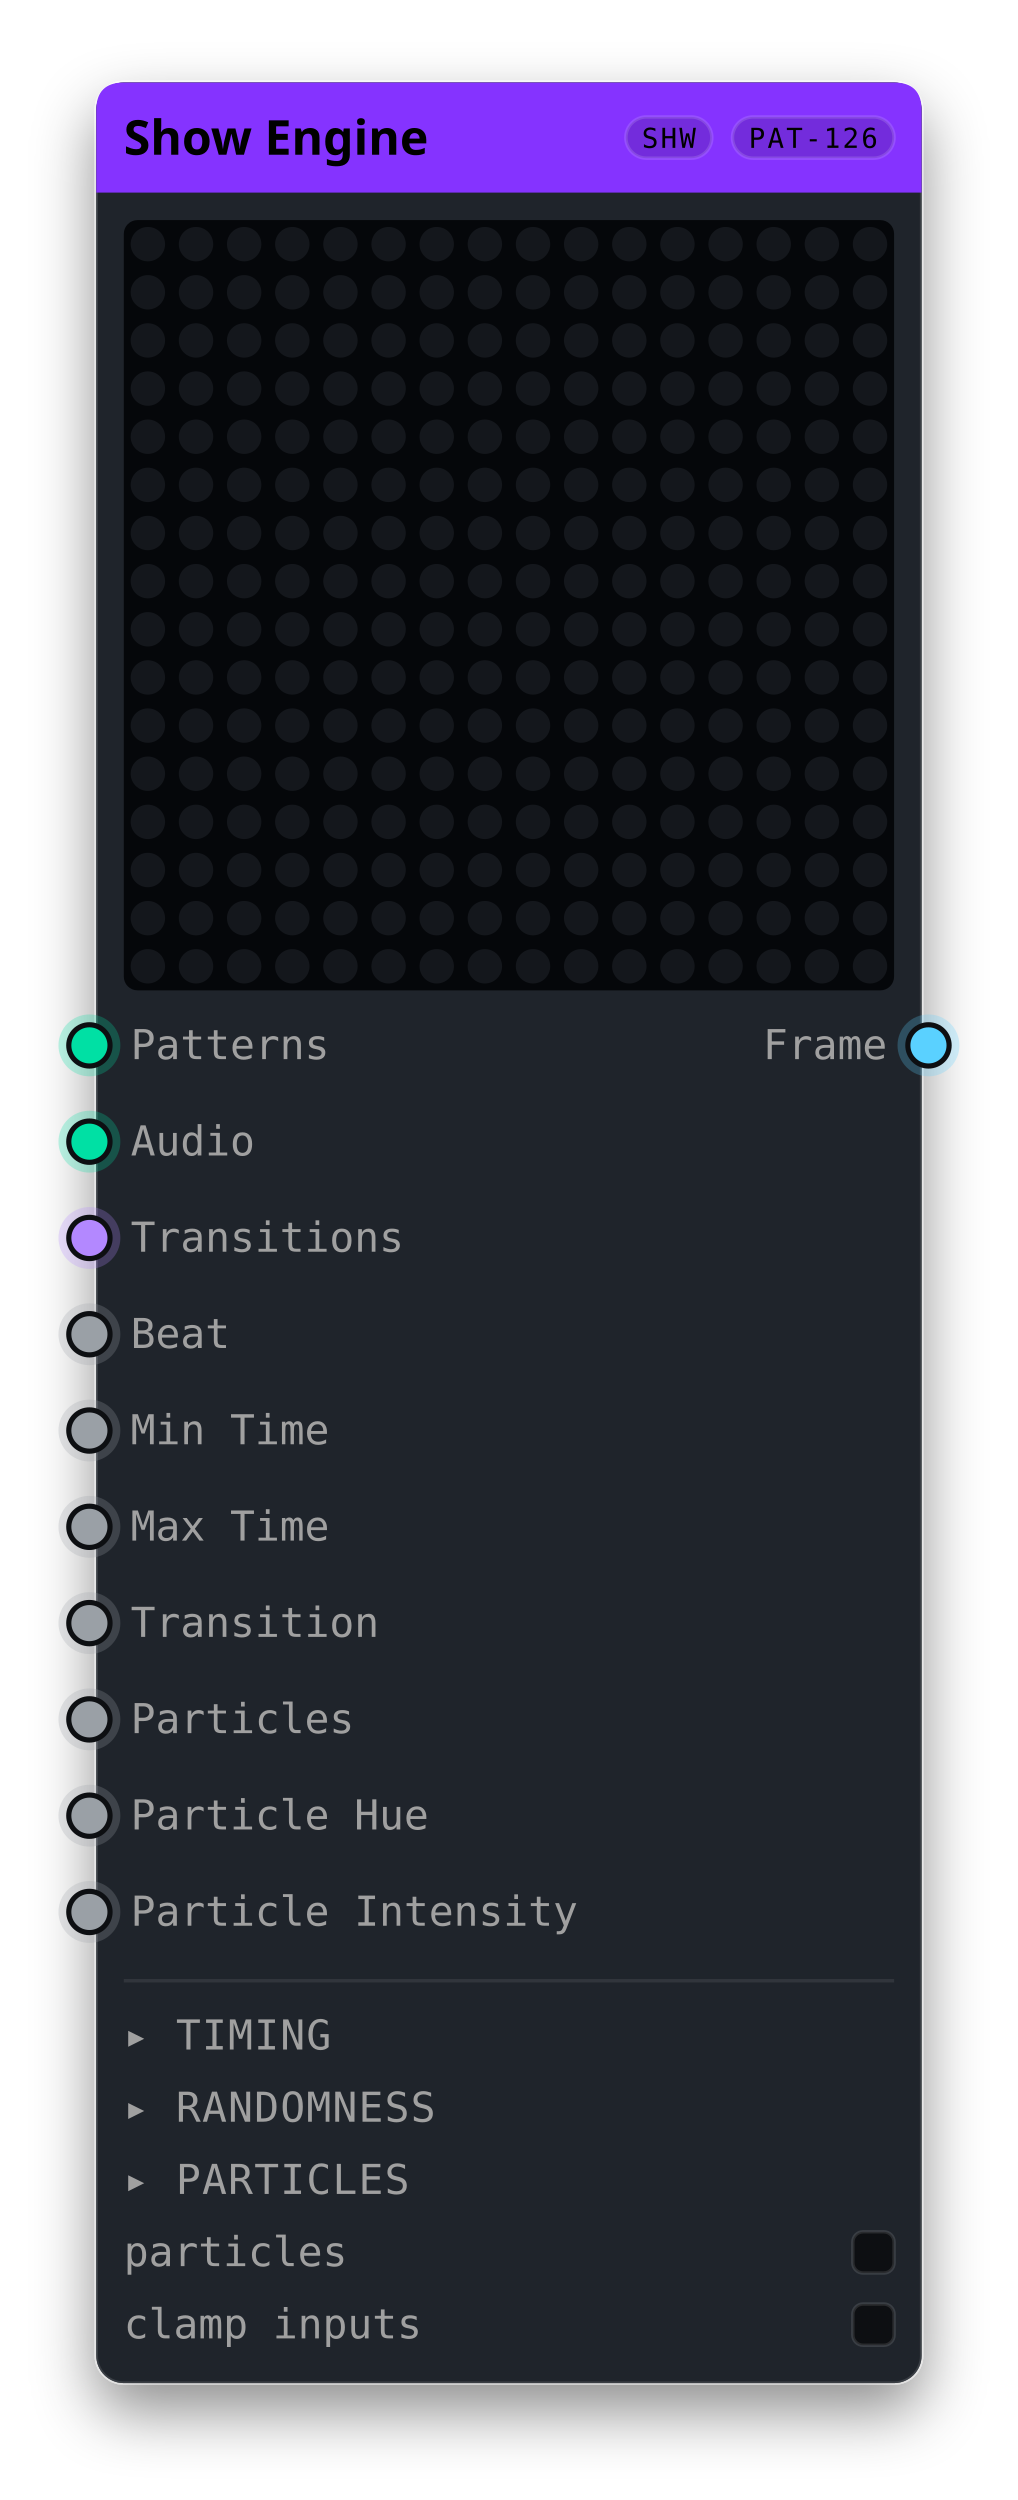
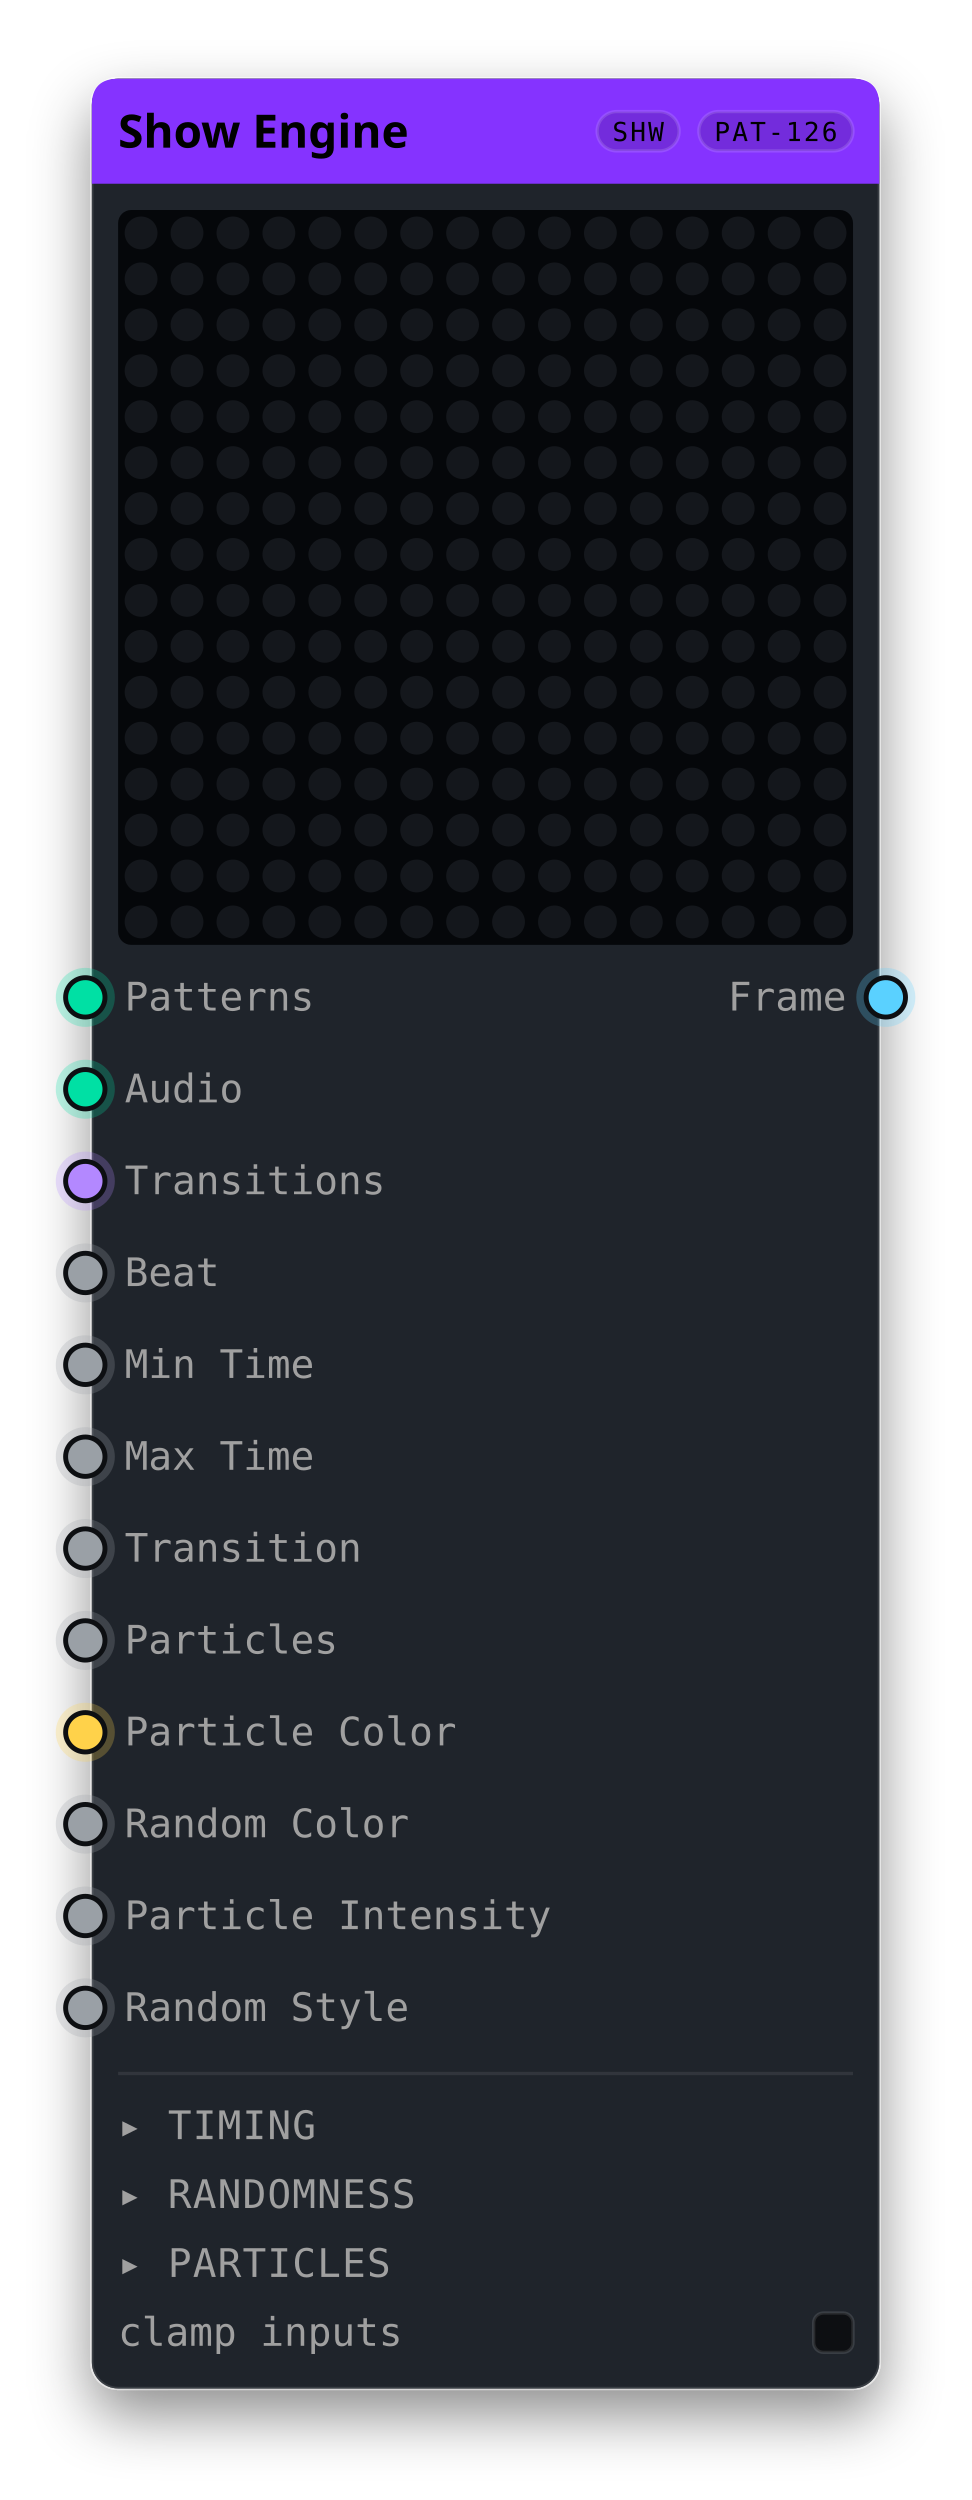
- <svg xmlns="http://www.w3.org/2000/svg" viewBox="0 0 296 727" width="296" height="727" role="img" aria-label="Show Engine node">
+ <svg xmlns="http://www.w3.org/2000/svg" viewBox="0 0 296 762" width="296" height="762" role="img" aria-label="Show Engine node">
  <defs>
    <filter id="shadow" x="-20%" y="-20%" width="140%" height="160%">
      <feDropShadow dx="0" dy="8" stdDeviation="9" flood-color="#000" flood-opacity="0.45" />
    </filter>
  </defs>
  <g transform="translate(28,24)">
-     <rect x="0" y="0" width="240" height="669" rx="8" fill="#1f242b" stroke="rgba(255,255,255,0.12)" filter="url(#shadow)" />
-     <rect x="0" y="0" width="240" height="669" rx="8" fill="#1f242b" stroke="rgba(255,255,255,0.12)" />
+     <rect x="0" y="0" width="240" height="704" rx="8" fill="#1f242b" stroke="rgba(255,255,255,0.12)" filter="url(#shadow)" />
+     <rect x="0" y="0" width="240" height="704" rx="8" fill="#1f242b" stroke="rgba(255,255,255,0.12)" />
    <path d="M0,32 L0,8 Q0,0 8,0 L232,0 Q240,0 240,8 L240,32 Z" fill="#8533ff" />
    <text x="8" y="21" font-family="'Audiowide','Trebuchet MS','Arial Black',sans-serif" font-size="14" font-weight="600" fill="#000">Show Engine</text>
    <rect x="154" y="10" width="25" height="12" rx="6" fill="rgba(0,0,0,0.14)" stroke="rgba(255,255,255,0.14)" />
    <text x="166.5" y="19" text-anchor="middle" font-family="'JetBrains Mono','Cascadia Mono','Consolas',monospace" font-size="8" letter-spacing="0.08em" fill="#000">SHW</text>
    <rect x="185" y="10" width="47" height="12" rx="6" fill="rgba(0,0,0,0.14)" stroke="rgba(255,255,255,0.14)" />
    <text x="208.5" y="19" text-anchor="middle" font-family="'JetBrains Mono','Cascadia Mono','Consolas',monospace" font-size="8" letter-spacing="0.08em" fill="#000">PAT-126</text>
    <rect x="8" y="40" width="224" height="224" rx="4" fill="#05070a" />
    <circle cx="15" cy="47" r="5.0" fill="#14171c" />
    <circle cx="29" cy="47" r="5.0" fill="#14171c" />
    <circle cx="43" cy="47" r="5.0" fill="#14171c" />
    <circle cx="57" cy="47" r="5.0" fill="#14171c" />
    <circle cx="71" cy="47" r="5.0" fill="#14171c" />
    <circle cx="85" cy="47" r="5.0" fill="#14171c" />
    <circle cx="99" cy="47" r="5.0" fill="#14171c" />
    <circle cx="113" cy="47" r="5.0" fill="#14171c" />
    <circle cx="127" cy="47" r="5.0" fill="#14171c" />
    <circle cx="141" cy="47" r="5.0" fill="#14171c" />
    <circle cx="155" cy="47" r="5.0" fill="#14171c" />
    <circle cx="169" cy="47" r="5.0" fill="#14171c" />
    <circle cx="183" cy="47" r="5.0" fill="#14171c" />
    <circle cx="197" cy="47" r="5.0" fill="#14171c" />
    <circle cx="211" cy="47" r="5.0" fill="#14171c" />
    <circle cx="225" cy="47" r="5.0" fill="#14171c" />
    <circle cx="15" cy="61" r="5.0" fill="#14171c" />
    <circle cx="29" cy="61" r="5.0" fill="#14171c" />
    <circle cx="43" cy="61" r="5.0" fill="#14171c" />
    <circle cx="57" cy="61" r="5.0" fill="#14171c" />
    <circle cx="71" cy="61" r="5.0" fill="#14171c" />
    <circle cx="85" cy="61" r="5.0" fill="#14171c" />
    <circle cx="99" cy="61" r="5.0" fill="#14171c" />
    <circle cx="113" cy="61" r="5.0" fill="#14171c" />
    <circle cx="127" cy="61" r="5.0" fill="#14171c" />
    <circle cx="141" cy="61" r="5.0" fill="#14171c" />
    <circle cx="155" cy="61" r="5.0" fill="#14171c" />
    <circle cx="169" cy="61" r="5.0" fill="#14171c" />
    <circle cx="183" cy="61" r="5.0" fill="#14171c" />
    <circle cx="197" cy="61" r="5.0" fill="#14171c" />
    <circle cx="211" cy="61" r="5.0" fill="#14171c" />
    <circle cx="225" cy="61" r="5.0" fill="#14171c" />
    <circle cx="15" cy="75" r="5.0" fill="#14171c" />
    <circle cx="29" cy="75" r="5.0" fill="#14171c" />
    <circle cx="43" cy="75" r="5.0" fill="#14171c" />
    <circle cx="57" cy="75" r="5.0" fill="#14171c" />
    <circle cx="71" cy="75" r="5.0" fill="#14171c" />
    <circle cx="85" cy="75" r="5.0" fill="#14171c" />
    <circle cx="99" cy="75" r="5.0" fill="#14171c" />
    <circle cx="113" cy="75" r="5.0" fill="#14171c" />
    <circle cx="127" cy="75" r="5.0" fill="#14171c" />
    <circle cx="141" cy="75" r="5.0" fill="#14171c" />
    <circle cx="155" cy="75" r="5.0" fill="#14171c" />
    <circle cx="169" cy="75" r="5.0" fill="#14171c" />
    <circle cx="183" cy="75" r="5.0" fill="#14171c" />
    <circle cx="197" cy="75" r="5.0" fill="#14171c" />
    <circle cx="211" cy="75" r="5.0" fill="#14171c" />
    <circle cx="225" cy="75" r="5.0" fill="#14171c" />
    <circle cx="15" cy="89" r="5.0" fill="#14171c" />
    <circle cx="29" cy="89" r="5.0" fill="#14171c" />
    <circle cx="43" cy="89" r="5.0" fill="#14171c" />
    <circle cx="57" cy="89" r="5.0" fill="#14171c" />
    <circle cx="71" cy="89" r="5.0" fill="#14171c" />
    <circle cx="85" cy="89" r="5.0" fill="#14171c" />
    <circle cx="99" cy="89" r="5.0" fill="#14171c" />
    <circle cx="113" cy="89" r="5.0" fill="#14171c" />
    <circle cx="127" cy="89" r="5.0" fill="#14171c" />
    <circle cx="141" cy="89" r="5.0" fill="#14171c" />
    <circle cx="155" cy="89" r="5.0" fill="#14171c" />
    <circle cx="169" cy="89" r="5.0" fill="#14171c" />
    <circle cx="183" cy="89" r="5.0" fill="#14171c" />
    <circle cx="197" cy="89" r="5.0" fill="#14171c" />
    <circle cx="211" cy="89" r="5.0" fill="#14171c" />
    <circle cx="225" cy="89" r="5.0" fill="#14171c" />
    <circle cx="15" cy="103" r="5.0" fill="#14171c" />
    <circle cx="29" cy="103" r="5.0" fill="#14171c" />
    <circle cx="43" cy="103" r="5.0" fill="#14171c" />
    <circle cx="57" cy="103" r="5.0" fill="#14171c" />
    <circle cx="71" cy="103" r="5.0" fill="#14171c" />
    <circle cx="85" cy="103" r="5.0" fill="#14171c" />
    <circle cx="99" cy="103" r="5.0" fill="#14171c" />
    <circle cx="113" cy="103" r="5.0" fill="#14171c" />
    <circle cx="127" cy="103" r="5.0" fill="#14171c" />
    <circle cx="141" cy="103" r="5.0" fill="#14171c" />
    <circle cx="155" cy="103" r="5.0" fill="#14171c" />
    <circle cx="169" cy="103" r="5.0" fill="#14171c" />
    <circle cx="183" cy="103" r="5.0" fill="#14171c" />
    <circle cx="197" cy="103" r="5.0" fill="#14171c" />
    <circle cx="211" cy="103" r="5.0" fill="#14171c" />
    <circle cx="225" cy="103" r="5.0" fill="#14171c" />
    <circle cx="15" cy="117" r="5.0" fill="#14171c" />
    <circle cx="29" cy="117" r="5.0" fill="#14171c" />
    <circle cx="43" cy="117" r="5.0" fill="#14171c" />
    <circle cx="57" cy="117" r="5.0" fill="#14171c" />
    <circle cx="71" cy="117" r="5.0" fill="#14171c" />
    <circle cx="85" cy="117" r="5.0" fill="#14171c" />
    <circle cx="99" cy="117" r="5.0" fill="#14171c" />
    <circle cx="113" cy="117" r="5.0" fill="#14171c" />
    <circle cx="127" cy="117" r="5.0" fill="#14171c" />
    <circle cx="141" cy="117" r="5.0" fill="#14171c" />
    <circle cx="155" cy="117" r="5.0" fill="#14171c" />
    <circle cx="169" cy="117" r="5.0" fill="#14171c" />
    <circle cx="183" cy="117" r="5.0" fill="#14171c" />
    <circle cx="197" cy="117" r="5.0" fill="#14171c" />
    <circle cx="211" cy="117" r="5.0" fill="#14171c" />
    <circle cx="225" cy="117" r="5.0" fill="#14171c" />
    <circle cx="15" cy="131" r="5.0" fill="#14171c" />
    <circle cx="29" cy="131" r="5.0" fill="#14171c" />
    <circle cx="43" cy="131" r="5.0" fill="#14171c" />
    <circle cx="57" cy="131" r="5.0" fill="#14171c" />
    <circle cx="71" cy="131" r="5.0" fill="#14171c" />
    <circle cx="85" cy="131" r="5.0" fill="#14171c" />
    <circle cx="99" cy="131" r="5.0" fill="#14171c" />
    <circle cx="113" cy="131" r="5.0" fill="#14171c" />
    <circle cx="127" cy="131" r="5.0" fill="#14171c" />
    <circle cx="141" cy="131" r="5.0" fill="#14171c" />
    <circle cx="155" cy="131" r="5.0" fill="#14171c" />
    <circle cx="169" cy="131" r="5.0" fill="#14171c" />
    <circle cx="183" cy="131" r="5.0" fill="#14171c" />
    <circle cx="197" cy="131" r="5.0" fill="#14171c" />
    <circle cx="211" cy="131" r="5.0" fill="#14171c" />
    <circle cx="225" cy="131" r="5.0" fill="#14171c" />
    <circle cx="15" cy="145" r="5.0" fill="#14171c" />
    <circle cx="29" cy="145" r="5.0" fill="#14171c" />
    <circle cx="43" cy="145" r="5.0" fill="#14171c" />
    <circle cx="57" cy="145" r="5.0" fill="#14171c" />
    <circle cx="71" cy="145" r="5.0" fill="#14171c" />
    <circle cx="85" cy="145" r="5.0" fill="#14171c" />
    <circle cx="99" cy="145" r="5.0" fill="#14171c" />
    <circle cx="113" cy="145" r="5.0" fill="#14171c" />
    <circle cx="127" cy="145" r="5.0" fill="#14171c" />
    <circle cx="141" cy="145" r="5.0" fill="#14171c" />
    <circle cx="155" cy="145" r="5.0" fill="#14171c" />
    <circle cx="169" cy="145" r="5.0" fill="#14171c" />
    <circle cx="183" cy="145" r="5.0" fill="#14171c" />
    <circle cx="197" cy="145" r="5.0" fill="#14171c" />
    <circle cx="211" cy="145" r="5.0" fill="#14171c" />
    <circle cx="225" cy="145" r="5.0" fill="#14171c" />
    <circle cx="15" cy="159" r="5.0" fill="#14171c" />
    <circle cx="29" cy="159" r="5.0" fill="#14171c" />
    <circle cx="43" cy="159" r="5.0" fill="#14171c" />
    <circle cx="57" cy="159" r="5.0" fill="#14171c" />
    <circle cx="71" cy="159" r="5.0" fill="#14171c" />
    <circle cx="85" cy="159" r="5.0" fill="#14171c" />
    <circle cx="99" cy="159" r="5.0" fill="#14171c" />
    <circle cx="113" cy="159" r="5.0" fill="#14171c" />
    <circle cx="127" cy="159" r="5.0" fill="#14171c" />
    <circle cx="141" cy="159" r="5.0" fill="#14171c" />
    <circle cx="155" cy="159" r="5.0" fill="#14171c" />
    <circle cx="169" cy="159" r="5.0" fill="#14171c" />
    <circle cx="183" cy="159" r="5.0" fill="#14171c" />
    <circle cx="197" cy="159" r="5.0" fill="#14171c" />
    <circle cx="211" cy="159" r="5.0" fill="#14171c" />
    <circle cx="225" cy="159" r="5.0" fill="#14171c" />
    <circle cx="15" cy="173" r="5.0" fill="#14171c" />
    <circle cx="29" cy="173" r="5.0" fill="#14171c" />
    <circle cx="43" cy="173" r="5.0" fill="#14171c" />
    <circle cx="57" cy="173" r="5.0" fill="#14171c" />
    <circle cx="71" cy="173" r="5.0" fill="#14171c" />
    <circle cx="85" cy="173" r="5.0" fill="#14171c" />
    <circle cx="99" cy="173" r="5.0" fill="#14171c" />
    <circle cx="113" cy="173" r="5.0" fill="#14171c" />
    <circle cx="127" cy="173" r="5.0" fill="#14171c" />
    <circle cx="141" cy="173" r="5.0" fill="#14171c" />
    <circle cx="155" cy="173" r="5.0" fill="#14171c" />
    <circle cx="169" cy="173" r="5.0" fill="#14171c" />
    <circle cx="183" cy="173" r="5.0" fill="#14171c" />
    <circle cx="197" cy="173" r="5.0" fill="#14171c" />
    <circle cx="211" cy="173" r="5.0" fill="#14171c" />
    <circle cx="225" cy="173" r="5.0" fill="#14171c" />
    <circle cx="15" cy="187" r="5.0" fill="#14171c" />
    <circle cx="29" cy="187" r="5.0" fill="#14171c" />
    <circle cx="43" cy="187" r="5.0" fill="#14171c" />
    <circle cx="57" cy="187" r="5.0" fill="#14171c" />
    <circle cx="71" cy="187" r="5.0" fill="#14171c" />
    <circle cx="85" cy="187" r="5.0" fill="#14171c" />
    <circle cx="99" cy="187" r="5.0" fill="#14171c" />
    <circle cx="113" cy="187" r="5.0" fill="#14171c" />
    <circle cx="127" cy="187" r="5.0" fill="#14171c" />
    <circle cx="141" cy="187" r="5.0" fill="#14171c" />
    <circle cx="155" cy="187" r="5.0" fill="#14171c" />
    <circle cx="169" cy="187" r="5.0" fill="#14171c" />
    <circle cx="183" cy="187" r="5.0" fill="#14171c" />
    <circle cx="197" cy="187" r="5.0" fill="#14171c" />
    <circle cx="211" cy="187" r="5.0" fill="#14171c" />
    <circle cx="225" cy="187" r="5.0" fill="#14171c" />
    <circle cx="15" cy="201" r="5.0" fill="#14171c" />
    <circle cx="29" cy="201" r="5.0" fill="#14171c" />
    <circle cx="43" cy="201" r="5.0" fill="#14171c" />
    <circle cx="57" cy="201" r="5.0" fill="#14171c" />
    <circle cx="71" cy="201" r="5.0" fill="#14171c" />
    <circle cx="85" cy="201" r="5.0" fill="#14171c" />
    <circle cx="99" cy="201" r="5.0" fill="#14171c" />
    <circle cx="113" cy="201" r="5.0" fill="#14171c" />
    <circle cx="127" cy="201" r="5.0" fill="#14171c" />
    <circle cx="141" cy="201" r="5.0" fill="#14171c" />
    <circle cx="155" cy="201" r="5.0" fill="#14171c" />
    <circle cx="169" cy="201" r="5.0" fill="#14171c" />
    <circle cx="183" cy="201" r="5.0" fill="#14171c" />
    <circle cx="197" cy="201" r="5.0" fill="#14171c" />
    <circle cx="211" cy="201" r="5.0" fill="#14171c" />
    <circle cx="225" cy="201" r="5.0" fill="#14171c" />
    <circle cx="15" cy="215" r="5.0" fill="#14171c" />
    <circle cx="29" cy="215" r="5.0" fill="#14171c" />
    <circle cx="43" cy="215" r="5.0" fill="#14171c" />
    <circle cx="57" cy="215" r="5.0" fill="#14171c" />
    <circle cx="71" cy="215" r="5.0" fill="#14171c" />
    <circle cx="85" cy="215" r="5.0" fill="#14171c" />
    <circle cx="99" cy="215" r="5.0" fill="#14171c" />
    <circle cx="113" cy="215" r="5.0" fill="#14171c" />
    <circle cx="127" cy="215" r="5.0" fill="#14171c" />
    <circle cx="141" cy="215" r="5.0" fill="#14171c" />
    <circle cx="155" cy="215" r="5.0" fill="#14171c" />
    <circle cx="169" cy="215" r="5.0" fill="#14171c" />
    <circle cx="183" cy="215" r="5.0" fill="#14171c" />
    <circle cx="197" cy="215" r="5.0" fill="#14171c" />
    <circle cx="211" cy="215" r="5.0" fill="#14171c" />
    <circle cx="225" cy="215" r="5.0" fill="#14171c" />
    <circle cx="15" cy="229" r="5.0" fill="#14171c" />
    <circle cx="29" cy="229" r="5.0" fill="#14171c" />
    <circle cx="43" cy="229" r="5.0" fill="#14171c" />
    <circle cx="57" cy="229" r="5.0" fill="#14171c" />
    <circle cx="71" cy="229" r="5.0" fill="#14171c" />
    <circle cx="85" cy="229" r="5.0" fill="#14171c" />
    <circle cx="99" cy="229" r="5.0" fill="#14171c" />
    <circle cx="113" cy="229" r="5.0" fill="#14171c" />
    <circle cx="127" cy="229" r="5.0" fill="#14171c" />
    <circle cx="141" cy="229" r="5.0" fill="#14171c" />
    <circle cx="155" cy="229" r="5.0" fill="#14171c" />
    <circle cx="169" cy="229" r="5.0" fill="#14171c" />
    <circle cx="183" cy="229" r="5.0" fill="#14171c" />
    <circle cx="197" cy="229" r="5.0" fill="#14171c" />
    <circle cx="211" cy="229" r="5.0" fill="#14171c" />
    <circle cx="225" cy="229" r="5.0" fill="#14171c" />
    <circle cx="15" cy="243" r="5.0" fill="#14171c" />
    <circle cx="29" cy="243" r="5.0" fill="#14171c" />
    <circle cx="43" cy="243" r="5.0" fill="#14171c" />
    <circle cx="57" cy="243" r="5.0" fill="#14171c" />
    <circle cx="71" cy="243" r="5.0" fill="#14171c" />
    <circle cx="85" cy="243" r="5.0" fill="#14171c" />
    <circle cx="99" cy="243" r="5.0" fill="#14171c" />
    <circle cx="113" cy="243" r="5.0" fill="#14171c" />
    <circle cx="127" cy="243" r="5.0" fill="#14171c" />
    <circle cx="141" cy="243" r="5.0" fill="#14171c" />
    <circle cx="155" cy="243" r="5.0" fill="#14171c" />
    <circle cx="169" cy="243" r="5.0" fill="#14171c" />
    <circle cx="183" cy="243" r="5.0" fill="#14171c" />
    <circle cx="197" cy="243" r="5.0" fill="#14171c" />
    <circle cx="211" cy="243" r="5.0" fill="#14171c" />
    <circle cx="225" cy="243" r="5.0" fill="#14171c" />
    <circle cx="15" cy="257" r="5.0" fill="#14171c" />
    <circle cx="29" cy="257" r="5.0" fill="#14171c" />
    <circle cx="43" cy="257" r="5.0" fill="#14171c" />
    <circle cx="57" cy="257" r="5.0" fill="#14171c" />
    <circle cx="71" cy="257" r="5.0" fill="#14171c" />
    <circle cx="85" cy="257" r="5.0" fill="#14171c" />
    <circle cx="99" cy="257" r="5.0" fill="#14171c" />
    <circle cx="113" cy="257" r="5.0" fill="#14171c" />
    <circle cx="127" cy="257" r="5.0" fill="#14171c" />
    <circle cx="141" cy="257" r="5.0" fill="#14171c" />
    <circle cx="155" cy="257" r="5.0" fill="#14171c" />
    <circle cx="169" cy="257" r="5.0" fill="#14171c" />
    <circle cx="183" cy="257" r="5.0" fill="#14171c" />
    <circle cx="197" cy="257" r="5.0" fill="#14171c" />
    <circle cx="211" cy="257" r="5.0" fill="#14171c" />
    <circle cx="225" cy="257" r="5.0" fill="#14171c" />
    <circle cx="-2" cy="280" r="9" fill="#00e0a4" opacity="0.25" />
    <circle cx="-2" cy="280" r="6" fill="#00e0a4" stroke="#0d0f12" stroke-width="1.5" />
    <text x="10" y="284" font-family="'JetBrains Mono','Cascadia Mono','Consolas',monospace" font-size="12" fill="#a0a0a0">Patterns</text>
    <circle cx="242" cy="280" r="9" fill="#5ad1ff" opacity="0.25" />
    <circle cx="242" cy="280" r="6" fill="#5ad1ff" stroke="#0d0f12" stroke-width="1.5" />
    <text x="230" y="284" text-anchor="end" font-family="'JetBrains Mono','Cascadia Mono','Consolas',monospace" font-size="12" fill="#a0a0a0">Frame</text>
    <circle cx="-2" cy="308" r="9" fill="#00e0a4" opacity="0.25" />
    <circle cx="-2" cy="308" r="6" fill="#00e0a4" stroke="#0d0f12" stroke-width="1.5" />
    <text x="10" y="312" font-family="'JetBrains Mono','Cascadia Mono','Consolas',monospace" font-size="12" fill="#a0a0a0">Audio</text>
    <circle cx="-2" cy="336" r="9" fill="#b388ff" opacity="0.25" />
    <circle cx="-2" cy="336" r="6" fill="#b388ff" stroke="#0d0f12" stroke-width="1.5" />
    <text x="10" y="340" font-family="'JetBrains Mono','Cascadia Mono','Consolas',monospace" font-size="12" fill="#a0a0a0">Transitions</text>
    <circle cx="-2" cy="364" r="9" fill="#9aa0a6" opacity="0.25" />
    <circle cx="-2" cy="364" r="6" fill="#9aa0a6" stroke="#0d0f12" stroke-width="1.5" />
    <text x="10" y="368" font-family="'JetBrains Mono','Cascadia Mono','Consolas',monospace" font-size="12" fill="#a0a0a0">Beat</text>
    <circle cx="-2" cy="392" r="9" fill="#9aa0a6" opacity="0.25" />
    <circle cx="-2" cy="392" r="6" fill="#9aa0a6" stroke="#0d0f12" stroke-width="1.5" />
    <text x="10" y="396" font-family="'JetBrains Mono','Cascadia Mono','Consolas',monospace" font-size="12" fill="#a0a0a0">Min Time</text>
    <circle cx="-2" cy="420" r="9" fill="#9aa0a6" opacity="0.25" />
    <circle cx="-2" cy="420" r="6" fill="#9aa0a6" stroke="#0d0f12" stroke-width="1.5" />
    <text x="10" y="424" font-family="'JetBrains Mono','Cascadia Mono','Consolas',monospace" font-size="12" fill="#a0a0a0">Max Time</text>
    <circle cx="-2" cy="448" r="9" fill="#9aa0a6" opacity="0.25" />
    <circle cx="-2" cy="448" r="6" fill="#9aa0a6" stroke="#0d0f12" stroke-width="1.5" />
    <text x="10" y="452" font-family="'JetBrains Mono','Cascadia Mono','Consolas',monospace" font-size="12" fill="#a0a0a0">Transition</text>
    <circle cx="-2" cy="476" r="9" fill="#9aa0a6" opacity="0.25" />
    <circle cx="-2" cy="476" r="6" fill="#9aa0a6" stroke="#0d0f12" stroke-width="1.5" />
    <text x="10" y="480" font-family="'JetBrains Mono','Cascadia Mono','Consolas',monospace" font-size="12" fill="#a0a0a0">Particles</text>
-     <circle cx="-2" cy="504" r="9" fill="#9aa0a6" opacity="0.25" />
-     <circle cx="-2" cy="504" r="6" fill="#9aa0a6" stroke="#0d0f12" stroke-width="1.5" />
-     <text x="10" y="508" font-family="'JetBrains Mono','Cascadia Mono','Consolas',monospace" font-size="12" fill="#a0a0a0">Particle Hue</text>
+     <circle cx="-2" cy="504" r="9" fill="#ffd24a" opacity="0.25" />
+     <circle cx="-2" cy="504" r="6" fill="#ffd24a" stroke="#0d0f12" stroke-width="1.5" />
+     <text x="10" y="508" font-family="'JetBrains Mono','Cascadia Mono','Consolas',monospace" font-size="12" fill="#a0a0a0">Particle Color</text>
    <circle cx="-2" cy="532" r="9" fill="#9aa0a6" opacity="0.25" />
    <circle cx="-2" cy="532" r="6" fill="#9aa0a6" stroke="#0d0f12" stroke-width="1.5" />
-     <text x="10" y="536" font-family="'JetBrains Mono','Cascadia Mono','Consolas',monospace" font-size="12" fill="#a0a0a0">Particle Intensity</text>
-     <line x1="8" y1="552" x2="232" y2="552" stroke="rgba(255,255,255,0.08)" />
-     <text x="8" y="572" font-family="'JetBrains Mono','Cascadia Mono','Consolas',monospace" font-size="12" letter-spacing="0.03em" fill="#a0a0a0">▸ TIMING</text>
-     <text x="8" y="593" font-family="'JetBrains Mono','Cascadia Mono','Consolas',monospace" font-size="12" letter-spacing="0.03em" fill="#a0a0a0">▸ RANDOMNESS</text>
-     <text x="8" y="614" font-family="'JetBrains Mono','Cascadia Mono','Consolas',monospace" font-size="12" letter-spacing="0.03em" fill="#a0a0a0">▸ PARTICLES</text>
-     <text x="8" y="635" font-family="'JetBrains Mono','Cascadia Mono','Consolas',monospace" font-size="12" fill="#a0a0a0">particles</text>
+     <text x="10" y="536" font-family="'JetBrains Mono','Cascadia Mono','Consolas',monospace" font-size="12" fill="#a0a0a0">Random Color</text>
+     <circle cx="-2" cy="560" r="9" fill="#9aa0a6" opacity="0.25" />
+     <circle cx="-2" cy="560" r="6" fill="#9aa0a6" stroke="#0d0f12" stroke-width="1.5" />
+     <text x="10" y="564" font-family="'JetBrains Mono','Cascadia Mono','Consolas',monospace" font-size="12" fill="#a0a0a0">Particle Intensity</text>
+     <circle cx="-2" cy="588" r="9" fill="#9aa0a6" opacity="0.25" />
+     <circle cx="-2" cy="588" r="6" fill="#9aa0a6" stroke="#0d0f12" stroke-width="1.5" />
+     <text x="10" y="592" font-family="'JetBrains Mono','Cascadia Mono','Consolas',monospace" font-size="12" fill="#a0a0a0">Random Style</text>
+     <line x1="8" y1="608" x2="232" y2="608" stroke="rgba(255,255,255,0.08)" />
+     <text x="8" y="628" font-family="'JetBrains Mono','Cascadia Mono','Consolas',monospace" font-size="12" letter-spacing="0.03em" fill="#a0a0a0">▸ TIMING</text>
+     <text x="8" y="649" font-family="'JetBrains Mono','Cascadia Mono','Consolas',monospace" font-size="12" letter-spacing="0.03em" fill="#a0a0a0">▸ RANDOMNESS</text>
+     <text x="8" y="670" font-family="'JetBrains Mono','Cascadia Mono','Consolas',monospace" font-size="12" letter-spacing="0.03em" fill="#a0a0a0">▸ PARTICLES</text>
+     <text x="8" y="691" font-family="'JetBrains Mono','Cascadia Mono','Consolas',monospace" font-size="12" fill="#a0a0a0">clamp inputs</text>
    <g>
-       <rect x="220" y="625" width="12" height="12" rx="3" fill="#0d0f12" stroke="rgba(255,255,255,0.12)" />
-     </g>
-     <text x="8" y="656" font-family="'JetBrains Mono','Cascadia Mono','Consolas',monospace" font-size="12" fill="#a0a0a0">clamp inputs</text>
-     <g>
-       <rect x="220" y="646" width="12" height="12" rx="3" fill="#0d0f12" stroke="rgba(255,255,255,0.12)" />
+       <rect x="220" y="681" width="12" height="12" rx="3" fill="#0d0f12" stroke="rgba(255,255,255,0.12)" />
    </g>
  </g>
</svg>
